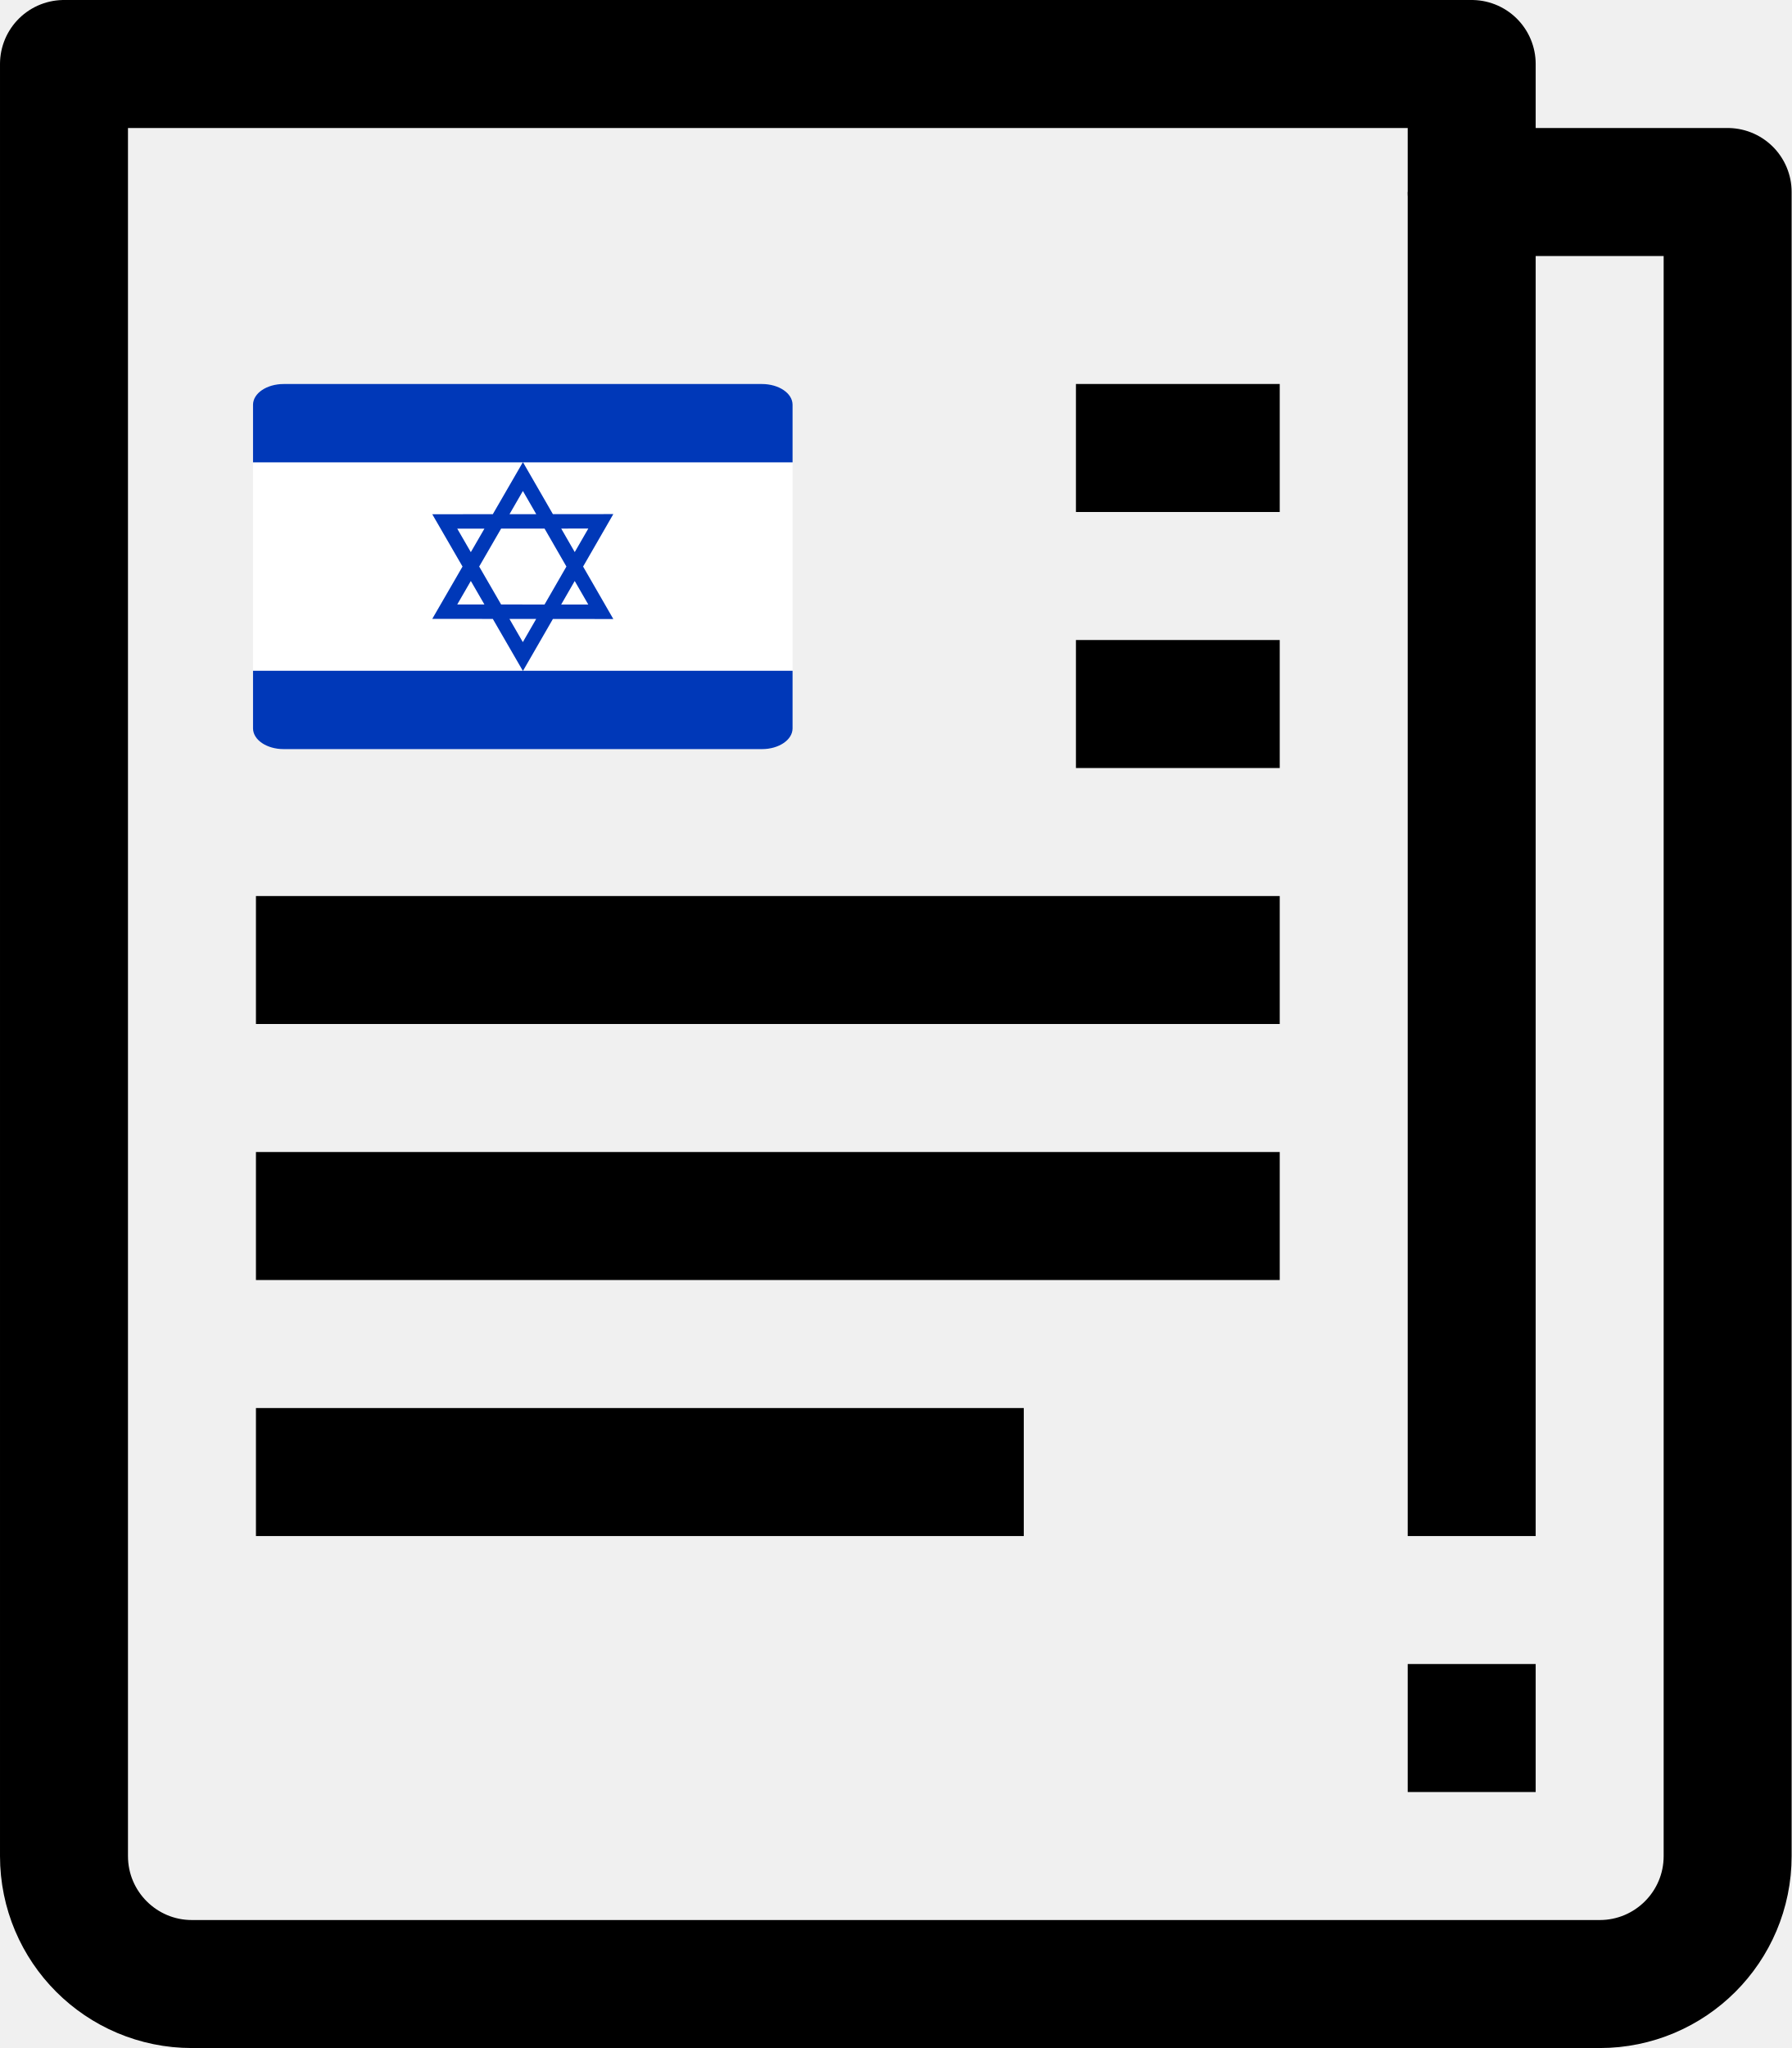
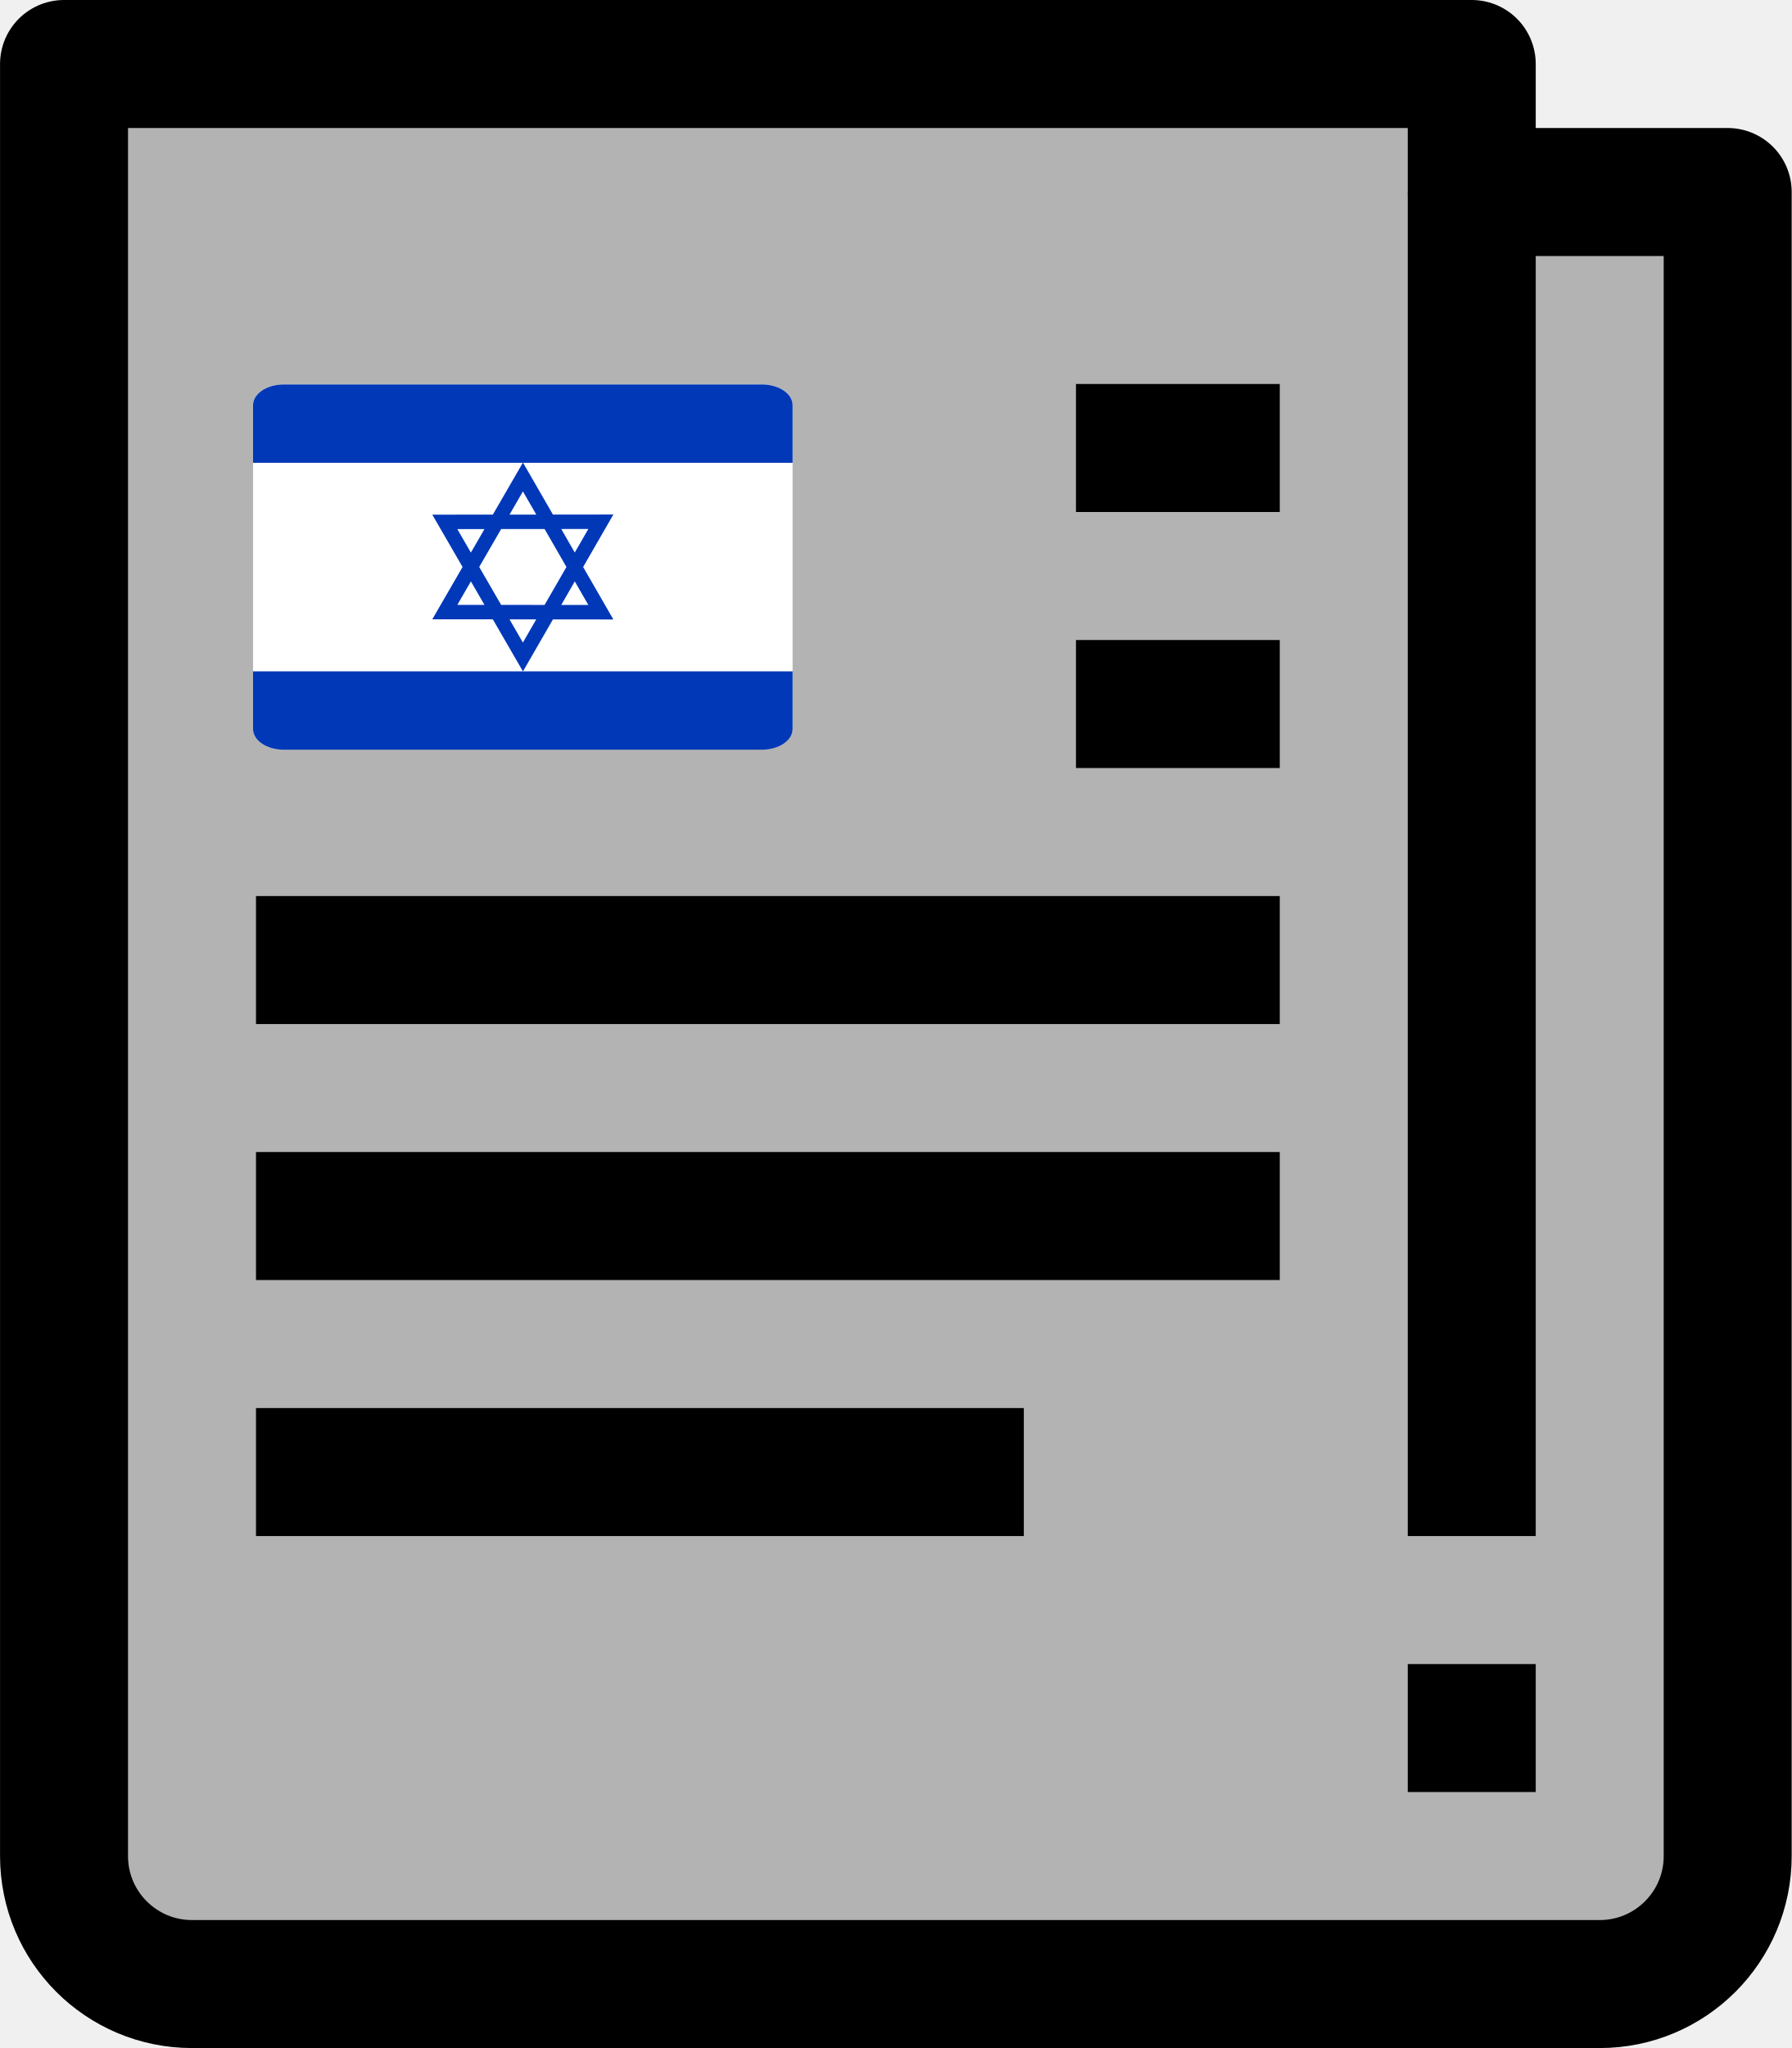
- <svg xmlns="http://www.w3.org/2000/svg" width="14.817mm" height="16.933mm" viewBox="0 0 14.817 16.933" version="1.1" id="svg5">
-   <defs id="defs2" />
-   <g id="layer1" transform="translate(-47.83087,-150.9443)">
-     <g id="g198" transform="matrix(0.5291667,0,0,0.5291667,46.77254,150.9443)">
-       <path d="M 25,3 V 1 H 3 v 28 c 0,1.105 0.895,2 2,2 h 22 c 1.105,0 2,-0.895 2,-2 V 3 Z" fill="none" stroke="#000000" stroke-linejoin="round" stroke-miterlimit="10" stroke-width="2" id="path184" />
-       <line fill="none" stroke="#000000" stroke-linejoin="round" stroke-miterlimit="10" stroke-width="2" x1="25" x2="25" y1="3" y2="24" id="line188" />
-       <line fill="none" stroke="#000000" stroke-linejoin="round" stroke-miterlimit="10" stroke-width="2" x1="25" x2="25" y1="26" y2="28" id="line190" />
-       <line fill="none" stroke="#000000" stroke-linejoin="round" stroke-miterlimit="10" stroke-width="2" x1="6" x2="22" y1="15" y2="15" id="line192" />
-       <line fill="none" stroke="#000000" stroke-linejoin="round" stroke-miterlimit="10" stroke-width="2" x1="6" x2="22" y1="19" y2="19" id="line194" />
-       <line fill="none" stroke="#000000" stroke-linejoin="round" stroke-miterlimit="10" stroke-width="2" x1="6" x2="18" y1="23" y2="23" id="line196" />
-       <line fill="none" stroke="#000000" stroke-linejoin="round" stroke-miterlimit="10" stroke-width="0.892" x1="18.815" x2="22" y1="11" y2="11" id="line344" style="font-variation-settings:normal;opacity:1;fill:none;fill-opacity:1;stroke:#000000;stroke-width:2;stroke-linecap:butt;stroke-linejoin:round;stroke-miterlimit:10;stroke-dasharray:none;stroke-dashoffset:0;stroke-opacity:1;stop-color:#000000;stop-opacity:1" />
-       <line fill="none" stroke="#000000" stroke-linejoin="round" stroke-miterlimit="10" stroke-width="0.892" x1="18.815" x2="22" y1="7" y2="7" id="line929" style="font-variation-settings:normal;opacity:1;fill:none;fill-opacity:1;stroke:#000000;stroke-width:2;stroke-linecap:butt;stroke-linejoin:round;stroke-miterlimit:10;stroke-dasharray:none;stroke-dashoffset:0;stroke-opacity:1;stop-color:#000000;stop-opacity:1" />
+ <svg xmlns="http://www.w3.org/2000/svg" width="14.817mm" height="16.933mm" version="1.1" viewBox="0 0 14.817 16.933">
+   <g transform="translate(-47.831 -150.94)">
+     <g transform="matrix(.52917 0 0 .52917 46.773 150.94)" stroke="#000" stroke-linejoin="round" stroke-miterlimit="10" stroke-width="2">
+       <path d="m25 3v-2h-22v28c0 1.105 0.895 2 2 2h22c1.105 0 2-0.895 2-2v-26z" fill="#b3b3b3" />
+       <line x1="25" x2="25" y1="3" y2="24" fill="none" />
+       <line x1="25" x2="25" y1="26" y2="28" fill="none" />
+       <line x1="6" x2="22" y1="15" y2="15" fill="none" />
+       <line x1="6" x2="22" y1="19" y2="19" fill="none" />
+       <line x1="6" x2="18" y1="23" y2="23" fill="none" />
+       <line x1="18.815" x2="22" y1="11" y2="11" fill="none" stop-color="#000000" style="font-variation-settings:normal" />
+       <line x1="18.815" x2="22" y1="7" y2="7" fill="none" stop-color="#000000" style="font-variation-settings:normal" />
    </g>
-     <g id="g939" transform="translate(0,0.4510478)">
-       <g id="g342" transform="matrix(0.2504805,0,0,0.1694627,34.78757,127.8198)">
-         <path d="m 61.44,152.532 c -0.561,0 -1.013,0.452 -1.013,1.013 v 15.787 c 0,0.561 0.452,1.013 1.013,1.013 h 7.948 7.84 c 0.561,0 1.013,-0.452 1.013,-1.013 v -15.787 c 0,-0.561 -0.452,-1.013 -1.013,-1.013 h -7.84 z" id="rect6883" style="opacity:1;fill:#ffffff;fill-opacity:1;fill-rule:nonzero;stroke:none;stroke-width:0.024;stroke-linecap:round;stroke-linejoin:round;stroke-miterlimit:4;stroke-dasharray:none;stroke-dashoffset:0;stroke-opacity:1" />
-         <path d="m 61.44,152.532 c -0.561,0 -1.013,0.452 -1.013,1.013 v 2.81 h 17.814 v -2.81 c 0,-0.561 -0.452,-1.013 -1.013,-1.013 h -7.84 z" id="rect4772" style="opacity:1;fill:#0038b8;fill-opacity:1;fill-rule:nonzero;stroke:none;stroke-width:0.477;stroke-linecap:butt;stroke-linejoin:miter;stroke-miterlimit:4;stroke-dasharray:none;stroke-dashoffset:0;stroke-opacity:1;paint-order:markers fill stroke" />
-         <path d="m 61.44,170.346 c -0.561,0 -1.013,-0.452 -1.013,-1.013 v -2.81 h 17.814 v 2.81 c 0,0.561 -0.452,1.013 -1.013,1.013 h -7.84 z" id="path4777" style="opacity:1;fill:#0038b8;fill-opacity:1;fill-rule:nonzero;stroke:none;stroke-width:0.477;stroke-linecap:butt;stroke-linejoin:miter;stroke-miterlimit:4;stroke-dasharray:none;stroke-dashoffset:0;stroke-opacity:1;paint-order:markers fill stroke" />
+     <g transform="translate(0 .45105)">
+       <g transform="matrix(.25048 0 0 .16946 34.788 127.82)">
+         <path d="m61.44 152.53c-0.561 0-1.013 0.452-1.013 1.013v15.787c0 0.561 0.452 1.013 1.013 1.013h15.787c0.561 0 1.013-0.452 1.013-1.013v-15.787c0-0.561-0.452-1.013-1.013-1.013h-7.84z" fill="#fff" />
+         <path d="m61.44 152.53c-0.561 0-1.013 0.452-1.013 1.013v2.81h17.814v-2.81c0-0.561-0.452-1.013-1.013-1.013h-7.84z" fill="#0038b8" style="paint-order:markers fill stroke" />
+         <path d="m61.44 170.35c-0.561 0-1.013-0.452-1.013-1.013v-2.81h17.814v2.81c0 0.561-0.452 1.013-1.013 1.013h-7.84z" fill="#0038b8" style="paint-order:markers fill stroke" />
      </g>
-       <path d="m 69.338,157.991 -0.994,1.719 -1.586,0.001 -0.413,3.4e-4 0.999,1.727 -0.999,1.727 0.413,3.4e-4 1.586,0.001 0.994,1.719 0.99,-1.717 1.995,0.002 -0.998,-1.732 0.998,-1.732 -1.995,0.002 z m -8.85e-4,0.953 0.441,0.765 -0.883,6.8e-4 z m 2.16,1.24 -0.448,0.777 -0.447,-0.776 z m -1.445,10e-4 0.722,1.253 -0.722,1.253 -1.434,-0.001 -0.724,-1.252 0.724,-1.252 z m -1.985,0.002 -0.449,0.776 -0.448,-0.775 z m -0.449,1.727 0.449,0.776 -0.897,-6.8e-4 z m 3.43,0.001 0.448,0.777 -0.895,-6.8e-4 z m -2.155,1.252 0.883,6.8e-4 -0.441,0.765 z" id="path4761" style="color:#000000;font-style:normal;font-variant:normal;font-weight:normal;font-stretch:normal;font-size:medium;line-height:normal;font-family:sans-serif;font-variant-ligatures:normal;font-variant-position:normal;font-variant-caps:normal;font-variant-numeric:normal;font-variant-alternates:normal;font-feature-settings:normal;text-indent:0;text-align:start;text-decoration:none;text-decoration-line:none;text-decoration-style:solid;text-decoration-color:#000000;letter-spacing:normal;word-spacing:normal;text-transform:none;writing-mode:lr-tb;direction:ltr;text-orientation:mixed;dominant-baseline:auto;baseline-shift:baseline;text-anchor:start;white-space:normal;shape-padding:0;clip-rule:nonzero;display:inline;overflow:visible;visibility:visible;opacity:1;isolation:auto;mix-blend-mode:normal;color-interpolation:sRGB;color-interpolation-filters:linearRGB;solid-color:#000000;solid-opacity:1;fill:#0038b8;fill-opacity:1;fill-rule:nonzero;stroke:none;stroke-width:0.477;stroke-linecap:butt;stroke-linejoin:miter;stroke-miterlimit:4;stroke-dasharray:none;stroke-dashoffset:0;stroke-opacity:1;paint-order:markers fill stroke;color-rendering:auto;image-rendering:auto;shape-rendering:auto;text-rendering:auto;enable-background:accumulate" transform="matrix(0.2504805,0,0,0.2504805,34.78757,114.7404)" />
+       <path transform="matrix(.25048 0 0 .25048 34.788 114.74)" d="m69.338 157.99-0.994 1.719-1.586 1e-3 -0.413 3.4e-4 0.999 1.727-0.999 1.727 0.413 3.4e-4 1.586 1e-3 0.994 1.719 0.99-1.717 1.995 2e-3 -0.998-1.732 0.998-1.732-1.995 2e-3zm-8.85e-4 0.953 0.441 0.765-0.883 6.8e-4zm2.16 1.24-0.448 0.777-0.447-0.776zm-1.445 1e-3 0.722 1.253-0.722 1.253-1.434-1e-3 -0.724-1.252 0.724-1.252zm-1.984 2e-3 -0.449 0.776-0.448-0.775zm-0.449 1.727 0.449 0.776-0.897-6.8e-4zm3.43 1e-3 0.448 0.777-0.895-6.8e-4zm-2.155 1.252 0.883 6.8e-4 -0.441 0.765z" color="#000000" color-rendering="auto" dominant-baseline="auto" fill="#0038b8" image-rendering="auto" shape-rendering="auto" solid-color="#000000" style="font-feature-settings:normal;font-variant-alternates:normal;font-variant-caps:normal;font-variant-ligatures:normal;font-variant-numeric:normal;font-variant-position:normal;isolation:auto;mix-blend-mode:normal;paint-order:markers fill stroke;shape-padding:0;text-decoration-color:#000000;text-decoration-line:none;text-decoration-style:solid;text-indent:0;text-orientation:mixed;text-transform:none;white-space:normal" />
    </g>
  </g>
</svg>
